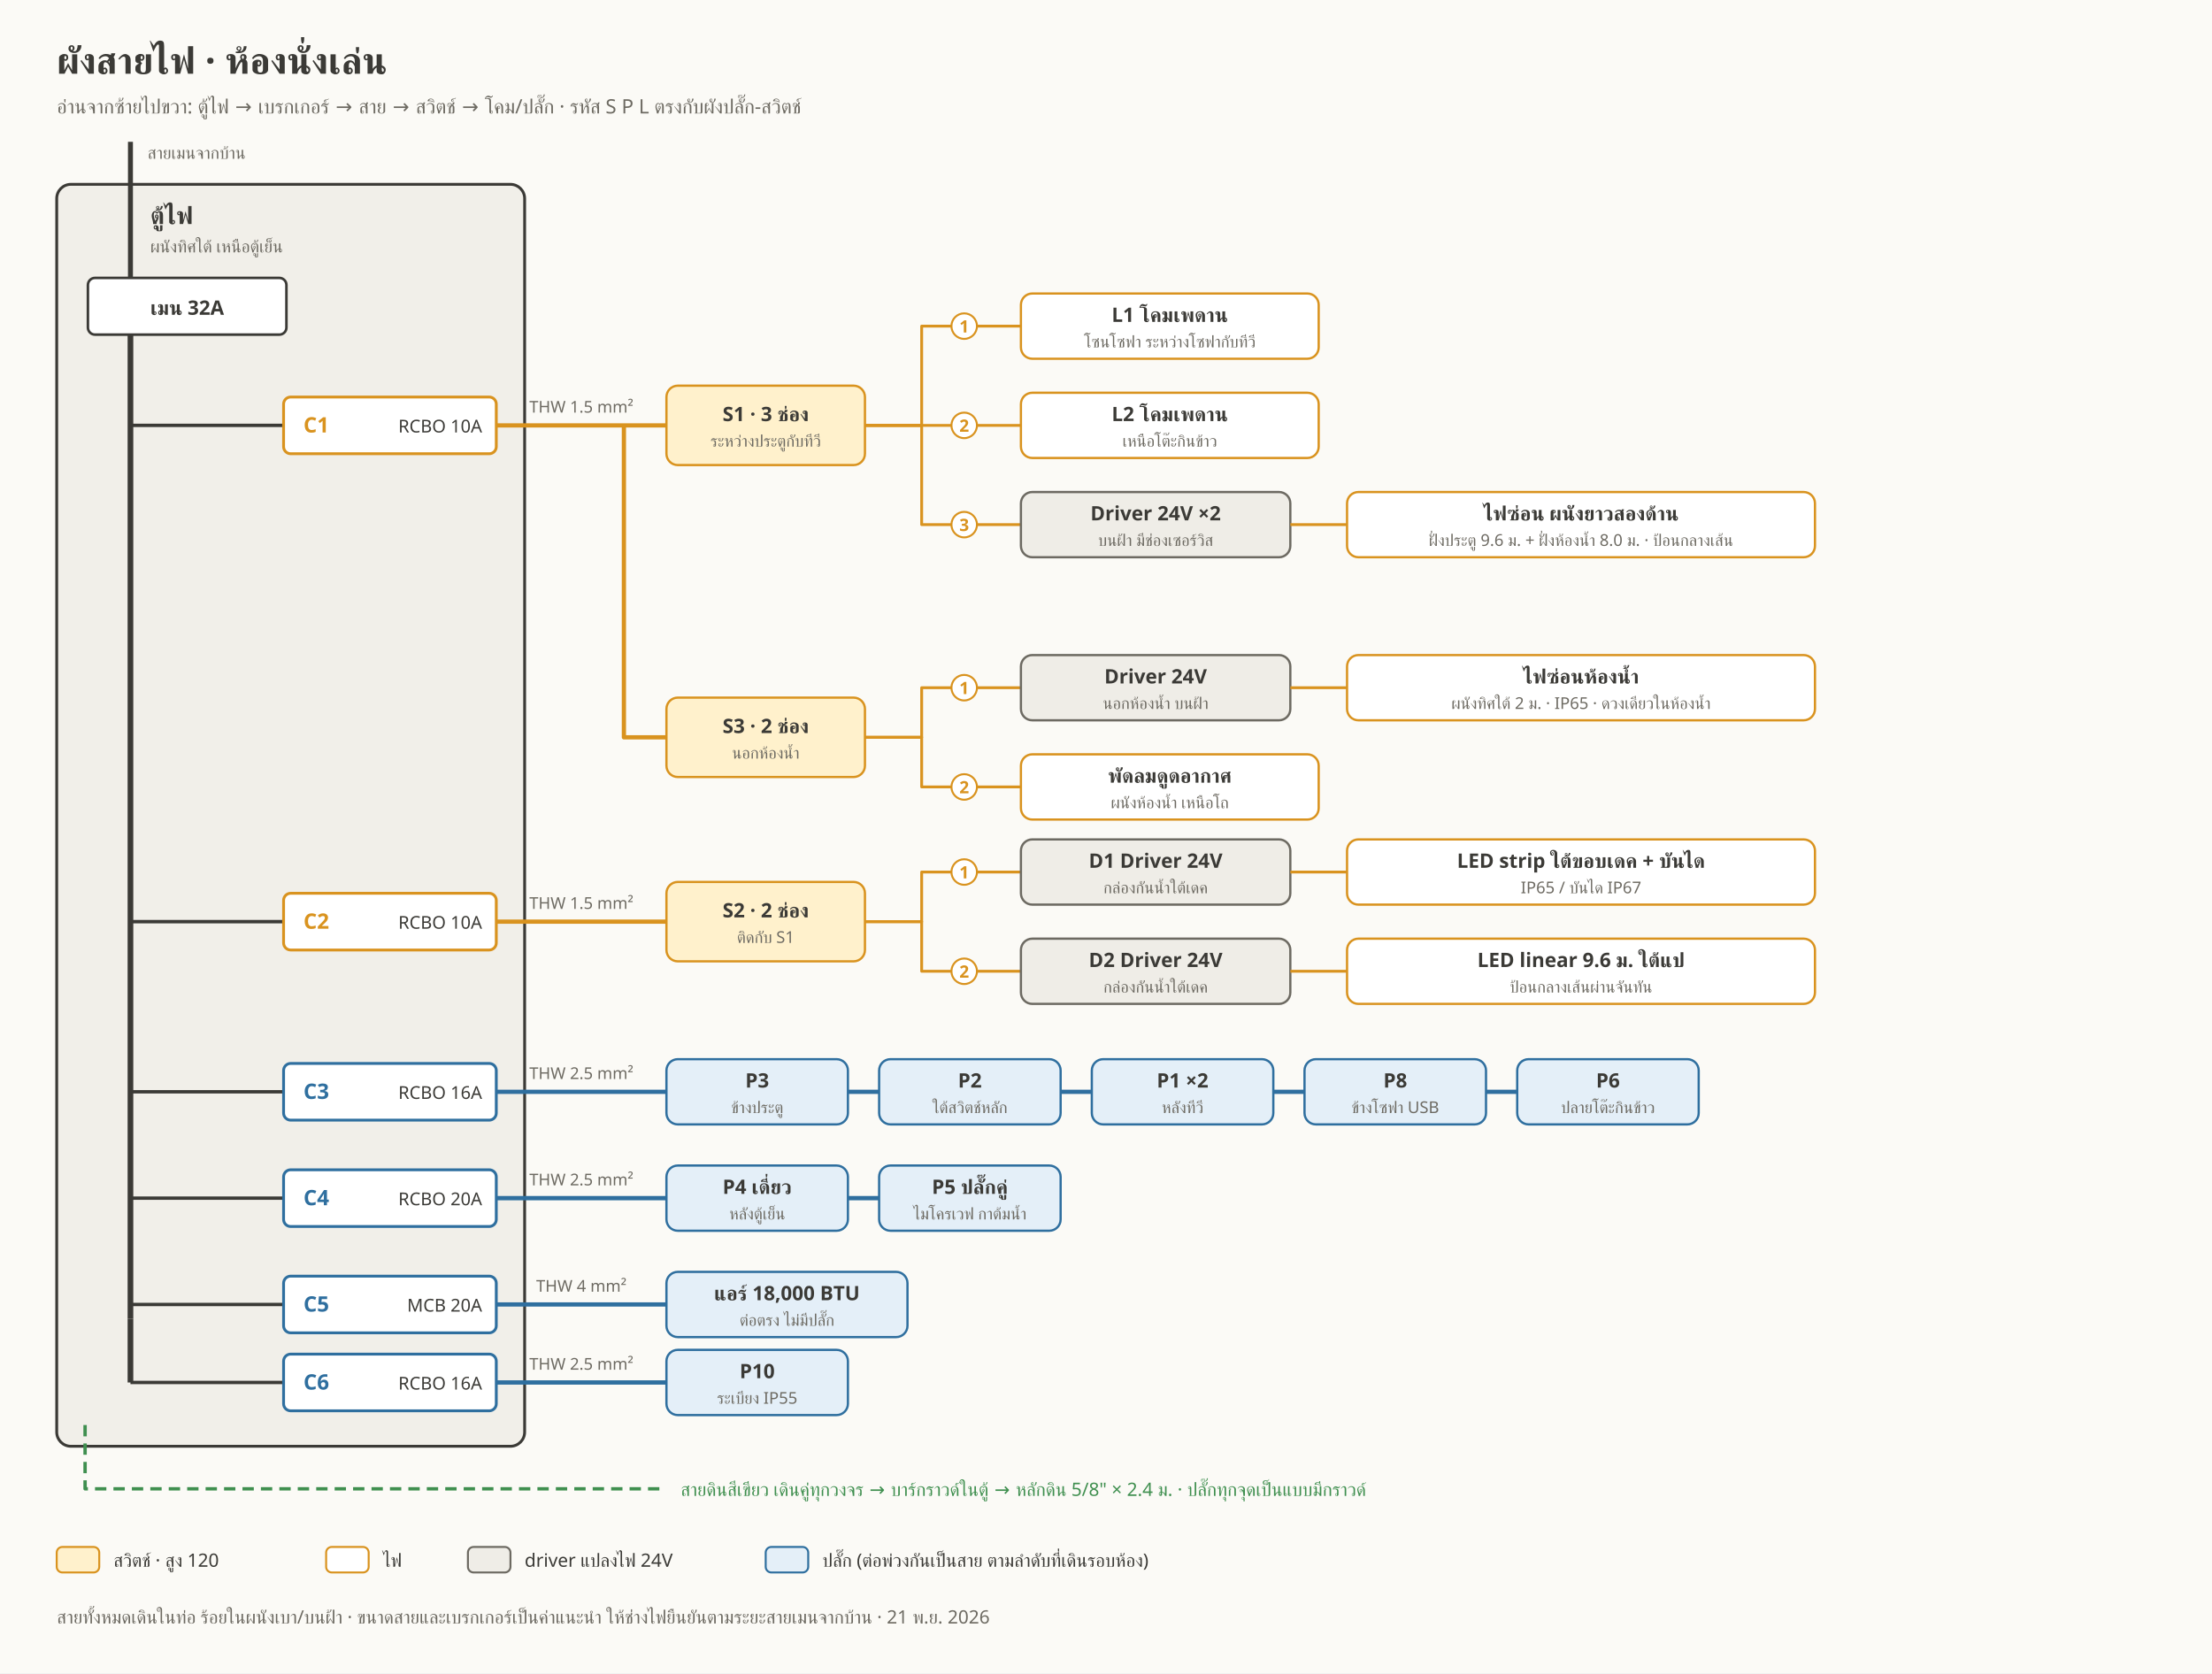
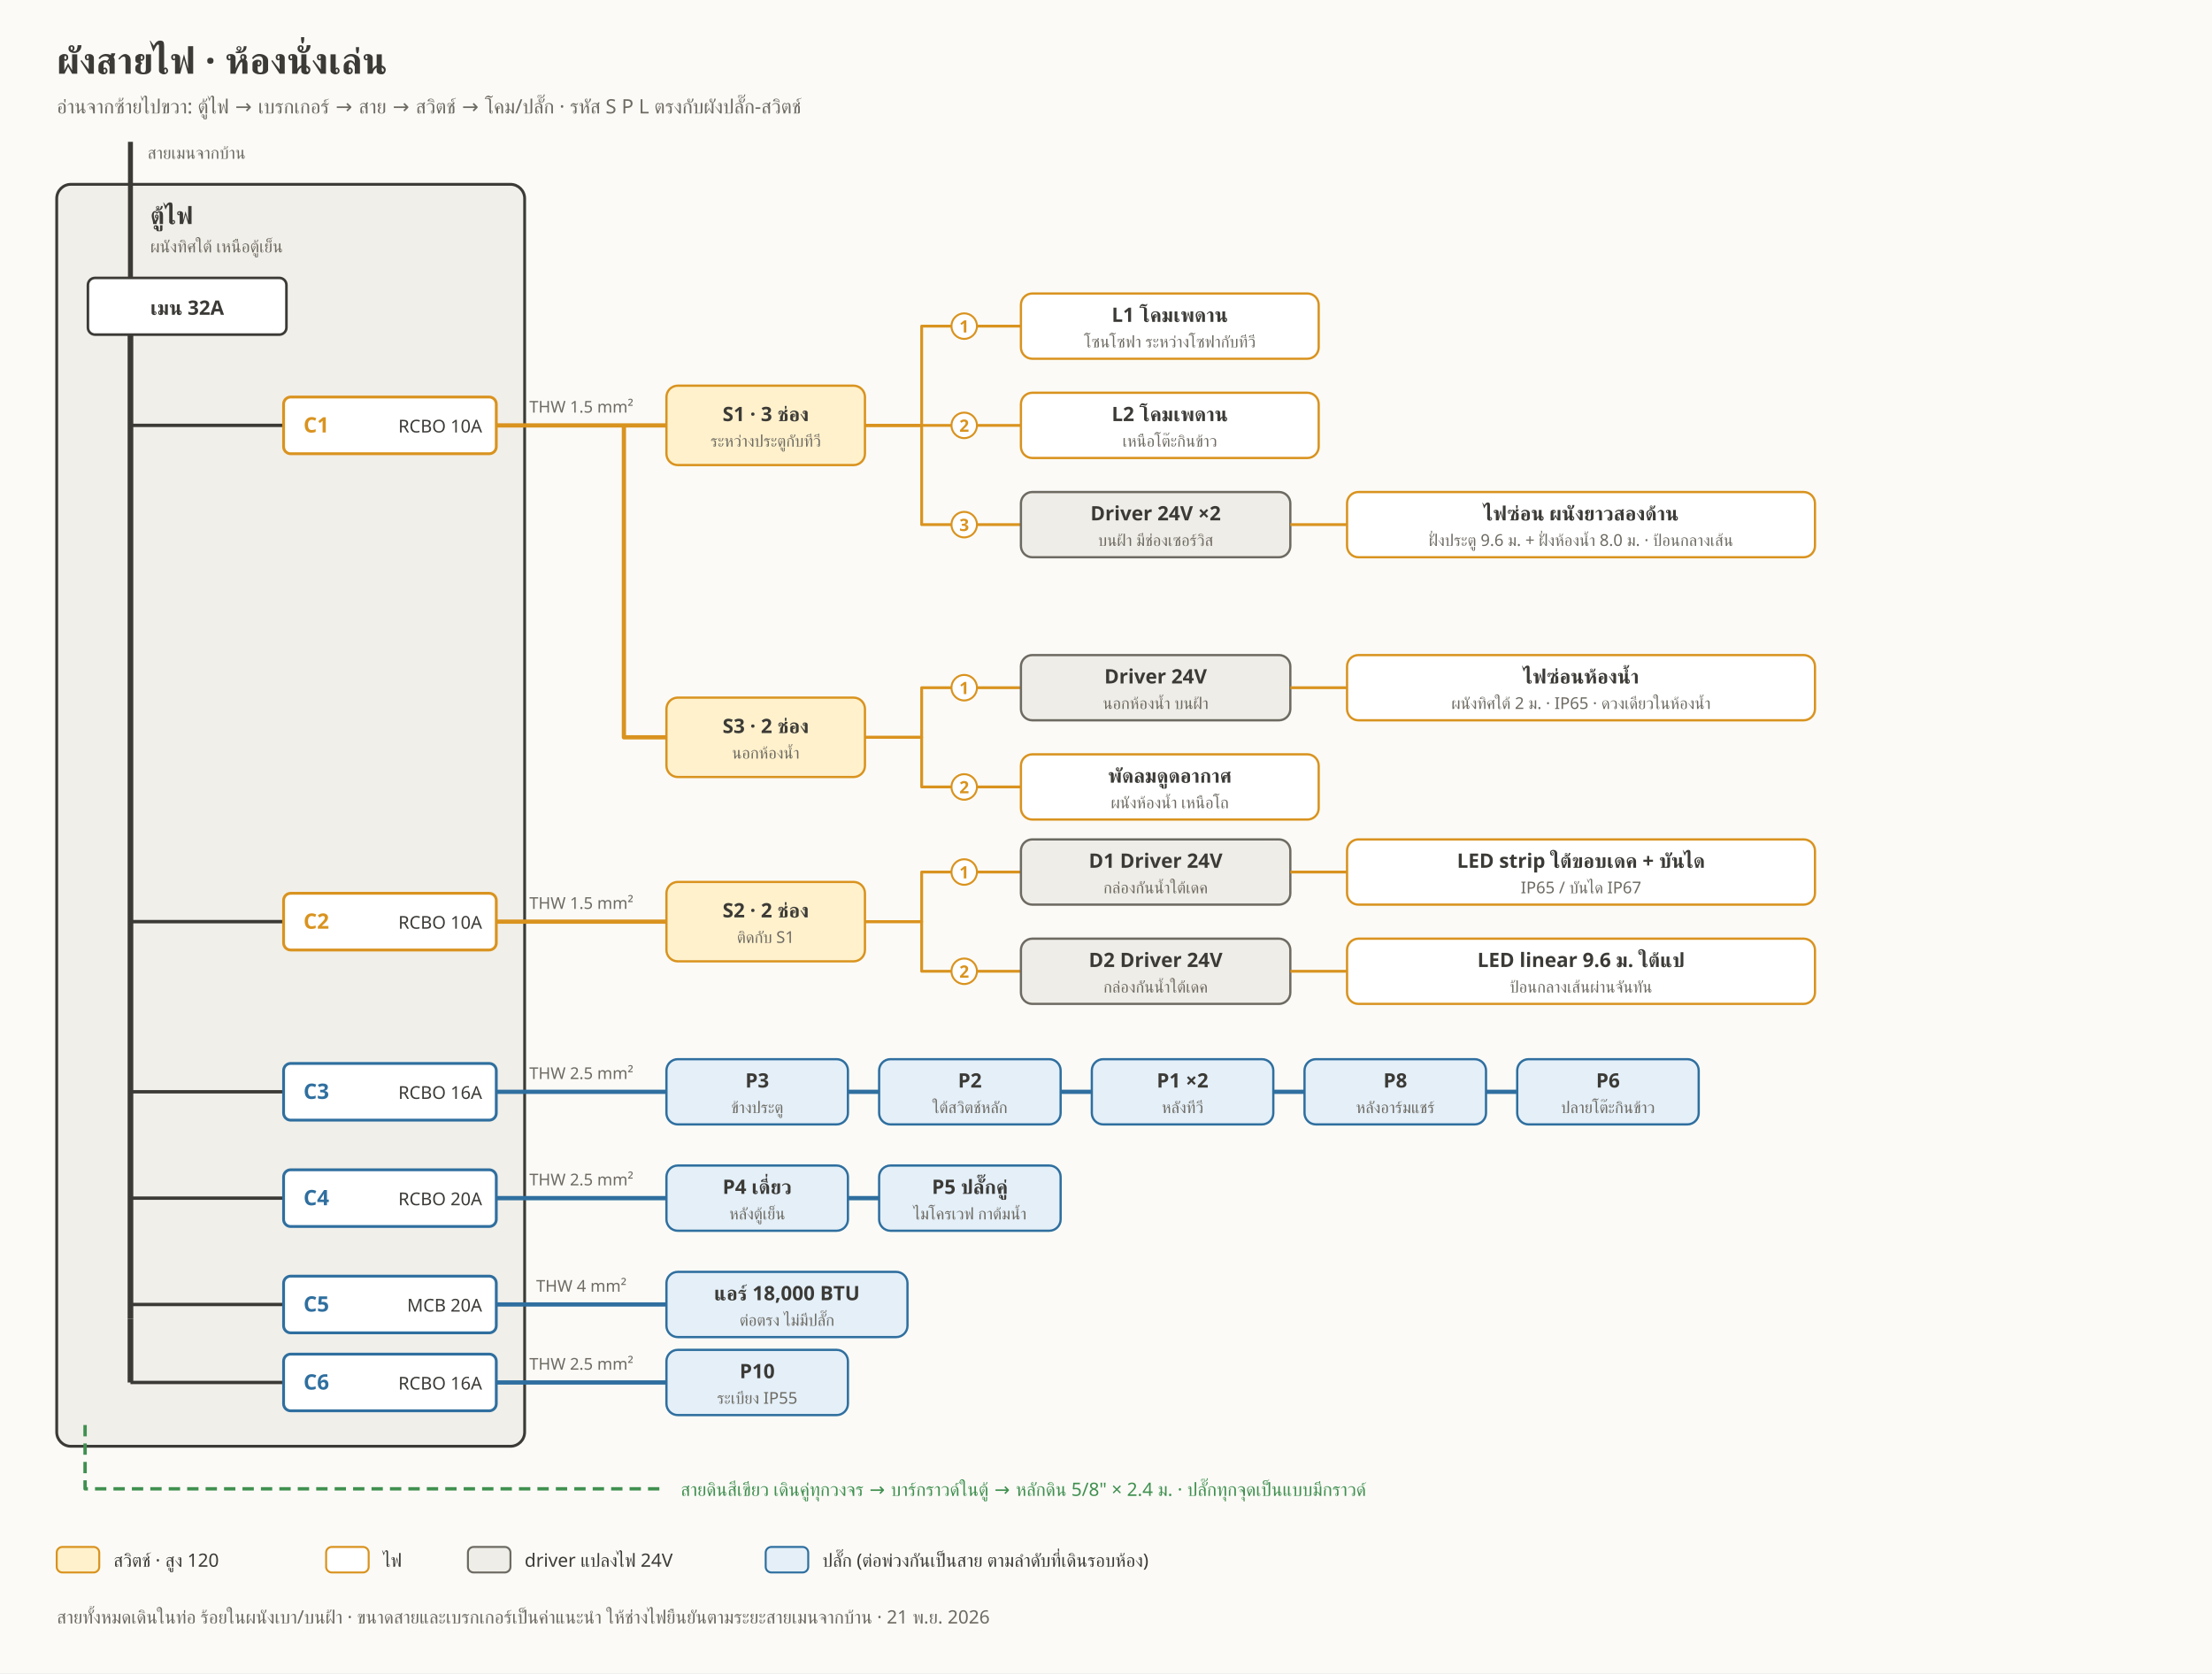
<svg xmlns="http://www.w3.org/2000/svg" viewBox="0 0 1560 1180" width="1560" height="1180" font-family="Leelawadee UI, Tahoma, sans-serif">
  <defs />
  <rect x="0" y="0" width="1560" height="1180" fill="#fbfaf6" />
  <text x="40" y="52" font-size="26" font-weight="600" text-anchor="start" fill="#3b3a36">ผังสายไฟ · ห้องนั่งเล่น</text>
  <text x="40" y="80" font-size="14" font-weight="400" text-anchor="start" fill="#6d6a62">อ่านจากซ้ายไปขวา: ตู้ไฟ → เบรกเกอร์ → สาย → สวิตช์ → โคม/ปลั๊ก · รหัส S P L ตรงกับผังปลั๊ก-สวิตช์</text>
  <rect x="40" y="130" width="330" height="890" rx="10" fill="#f1efe9" stroke="#3b3a36" stroke-width="2" />
  <text x="106" y="158" font-size="17" font-weight="600" text-anchor="start" fill="#3b3a36">ตู้ไฟ</text>
  <text x="106" y="178" font-size="12" font-weight="400" text-anchor="start" fill="#6d6a62">ผนังทิศใต้ เหนือตู้เย็น</text>
  <polyline points="92,100 92,196" fill="none" stroke="#3b3a36" stroke-width="3.5" stroke-linejoin="round" />
  <text x="104" y="112" font-size="12" font-weight="400" text-anchor="start" fill="#6d6a62">สายเมนจากบ้าน</text>
  <rect x="62" y="196" width="140" height="40" rx="5" fill="#fff" stroke="#3b3a36" stroke-width="1.8" />
  <text x="132" y="222" font-size="14" font-weight="600" text-anchor="middle" fill="#3b3a36">เมน 32A</text>
  <polyline points="92,236 92,930" fill="none" stroke="#3b3a36" stroke-width="4" stroke-linejoin="round" />
  <polyline points="92,300 200,300" fill="none" stroke="#3b3a36" stroke-width="2.4" stroke-linejoin="round" />
  <rect x="200" y="280" width="150" height="40" rx="5" fill="#fff" stroke="#d9931f" stroke-width="2" />
  <text x="214" y="305" font-size="15" font-weight="700" text-anchor="start" fill="#d9931f">C1</text>
  <text x="340" y="305" font-size="12.5" font-weight="400" text-anchor="end" fill="#3b3a36">RCBO 10A</text>
  <polyline points="350,300 470,300" fill="none" stroke="#d9931f" stroke-width="3" stroke-linejoin="round" />
  <text x="410" y="291" font-size="11.5" font-weight="400" text-anchor="middle" fill="#6d6a62">THW 1.5 mm²</text>
  <polyline points="440,300 440,520 470,520" fill="none" stroke="#d9931f" stroke-width="3" stroke-linejoin="round" />
  <rect x="470" y="272" width="140" height="56" rx="8" fill="#fff1cc" stroke="#d9931f" stroke-width="1.6" />
  <text x="540" y="297" font-size="14" font-weight="600" text-anchor="middle" fill="#3b3a36">S1 · 3 ช่อง</text>
  <text x="540" y="315" font-size="11.5" font-weight="400" text-anchor="middle" fill="#6d6a62">ระหว่างประตูกับทีวี</text>
  <polyline points="610,300 650,300 650,230 720,230" fill="none" stroke="#d9931f" stroke-width="2" stroke-linejoin="round" />
  <circle cx="680" cy="230" r="9" fill="#fff" stroke="#d9931f" stroke-width="1.4" />
  <text x="680" y="234.5" font-size="12" font-weight="700" text-anchor="middle" fill="#d9931f">1</text>
  <polyline points="610,300 650,300 650,300 720,300" fill="none" stroke="#d9931f" stroke-width="2" stroke-linejoin="round" />
  <circle cx="680" cy="300" r="9" fill="#fff" stroke="#d9931f" stroke-width="1.4" />
  <text x="680" y="304.5" font-size="12" font-weight="700" text-anchor="middle" fill="#d9931f">2</text>
  <polyline points="610,300 650,300 650,370 720,370" fill="none" stroke="#d9931f" stroke-width="2" stroke-linejoin="round" />
  <circle cx="680" cy="370" r="9" fill="#fff" stroke="#d9931f" stroke-width="1.4" />
  <text x="680" y="374.5" font-size="12" font-weight="700" text-anchor="middle" fill="#d9931f">3</text>
  <rect x="720" y="207" width="210" height="46" rx="8" fill="#fff" stroke="#d9931f" stroke-width="1.6" />
  <text x="825" y="227" font-size="14" font-weight="600" text-anchor="middle" fill="#3b3a36">L1 โคมเพดาน</text>
  <text x="825" y="245" font-size="11.5" font-weight="400" text-anchor="middle" fill="#6d6a62">โซนโซฟา ระหว่างโซฟากับทีวี</text>
  <rect x="720" y="277" width="210" height="46" rx="8" fill="#fff" stroke="#d9931f" stroke-width="1.6" />
  <text x="825" y="297" font-size="14" font-weight="600" text-anchor="middle" fill="#3b3a36">L2 โคมเพดาน</text>
  <text x="825" y="315" font-size="11.5" font-weight="400" text-anchor="middle" fill="#6d6a62">เหนือโต๊ะกินข้าว</text>
  <rect x="720" y="347" width="190" height="46" rx="8" fill="#efede7" stroke="#6d6a62" stroke-width="1.6" />
  <text x="815" y="367" font-size="14" font-weight="600" text-anchor="middle" fill="#3b3a36">Driver 24V ×2</text>
  <text x="815" y="385" font-size="11.5" font-weight="400" text-anchor="middle" fill="#6d6a62">บนฝ้า มีช่องเซอร์วิส</text>
  <polyline points="910,370 950,370" fill="none" stroke="#d9931f" stroke-width="2" stroke-linejoin="round" />
  <rect x="950" y="347" width="330" height="46" rx="8" fill="#fff" stroke="#d9931f" stroke-width="1.6" />
  <text x="1115" y="367" font-size="14" font-weight="600" text-anchor="middle" fill="#3b3a36">ไฟซ่อน ผนังยาวสองด้าน</text>
  <text x="1115" y="385" font-size="11.5" font-weight="400" text-anchor="middle" fill="#6d6a62">ฝั่งประตู 9.6 ม. + ฝั่งห้องน้ำ 8.0 ม. · ป้อนกลางเส้น</text>
  <rect x="470" y="492" width="140" height="56" rx="8" fill="#fff1cc" stroke="#d9931f" stroke-width="1.6" />
  <text x="540" y="517" font-size="14" font-weight="600" text-anchor="middle" fill="#3b3a36">S3 · 2 ช่อง</text>
  <text x="540" y="535" font-size="11.5" font-weight="400" text-anchor="middle" fill="#6d6a62">นอกห้องน้ำ</text>
  <polyline points="610,520 650,520 650,485 720,485" fill="none" stroke="#d9931f" stroke-width="2" stroke-linejoin="round" />
  <circle cx="680" cy="485" r="9" fill="#fff" stroke="#d9931f" stroke-width="1.4" />
  <text x="680" y="489.5" font-size="12" font-weight="700" text-anchor="middle" fill="#d9931f">1</text>
  <polyline points="610,520 650,520 650,555 720,555" fill="none" stroke="#d9931f" stroke-width="2" stroke-linejoin="round" />
  <circle cx="680" cy="555" r="9" fill="#fff" stroke="#d9931f" stroke-width="1.4" />
  <text x="680" y="559.5" font-size="12" font-weight="700" text-anchor="middle" fill="#d9931f">2</text>
  <rect x="720" y="462" width="190" height="46" rx="8" fill="#efede7" stroke="#6d6a62" stroke-width="1.6" />
  <text x="815" y="482" font-size="14" font-weight="600" text-anchor="middle" fill="#3b3a36">Driver 24V</text>
  <text x="815" y="500" font-size="11.5" font-weight="400" text-anchor="middle" fill="#6d6a62">นอกห้องน้ำ บนฝ้า</text>
  <polyline points="910,485 950,485" fill="none" stroke="#d9931f" stroke-width="2" stroke-linejoin="round" />
  <rect x="950" y="462" width="330" height="46" rx="8" fill="#fff" stroke="#d9931f" stroke-width="1.6" />
  <text x="1115" y="482" font-size="14" font-weight="600" text-anchor="middle" fill="#3b3a36">ไฟซ่อนห้องน้ำ</text>
  <text x="1115" y="500" font-size="11.5" font-weight="400" text-anchor="middle" fill="#6d6a62">ผนังทิศใต้ 2 ม. · IP65 · ดวงเดียวในห้องน้ำ</text>
  <rect x="720" y="532" width="210" height="46" rx="8" fill="#fff" stroke="#d9931f" stroke-width="1.6" />
  <text x="825" y="552" font-size="14" font-weight="600" text-anchor="middle" fill="#3b3a36">พัดลมดูดอากาศ</text>
  <text x="825" y="570" font-size="11.5" font-weight="400" text-anchor="middle" fill="#6d6a62">ผนังห้องน้ำ เหนือโถ</text>
  <polyline points="92,650 200,650" fill="none" stroke="#3b3a36" stroke-width="2.4" stroke-linejoin="round" />
  <rect x="200" y="630" width="150" height="40" rx="5" fill="#fff" stroke="#d9931f" stroke-width="2" />
  <text x="214" y="655" font-size="15" font-weight="700" text-anchor="start" fill="#d9931f">C2</text>
  <text x="340" y="655" font-size="12.5" font-weight="400" text-anchor="end" fill="#3b3a36">RCBO 10A</text>
  <polyline points="350,650 470,650" fill="none" stroke="#d9931f" stroke-width="3" stroke-linejoin="round" />
  <text x="410" y="641" font-size="11.5" font-weight="400" text-anchor="middle" fill="#6d6a62">THW 1.5 mm²</text>
  <rect x="470" y="622" width="140" height="56" rx="8" fill="#fff1cc" stroke="#d9931f" stroke-width="1.6" />
  <text x="540" y="647" font-size="14" font-weight="600" text-anchor="middle" fill="#3b3a36">S2 · 2 ช่อง</text>
  <text x="540" y="665" font-size="11.5" font-weight="400" text-anchor="middle" fill="#6d6a62">ติดกับ S1</text>
  <polyline points="610,650 650,650 650,615 720,615" fill="none" stroke="#d9931f" stroke-width="2" stroke-linejoin="round" />
  <circle cx="680" cy="615" r="9" fill="#fff" stroke="#d9931f" stroke-width="1.4" />
  <text x="680" y="619.5" font-size="12" font-weight="700" text-anchor="middle" fill="#d9931f">1</text>
  <rect x="720" y="592" width="190" height="46" rx="8" fill="#efede7" stroke="#6d6a62" stroke-width="1.6" />
  <text x="815" y="612" font-size="14" font-weight="600" text-anchor="middle" fill="#3b3a36">D1 Driver 24V</text>
  <text x="815" y="630" font-size="11.5" font-weight="400" text-anchor="middle" fill="#6d6a62">กล่องกันน้ำใต้เดค</text>
  <polyline points="910,615 950,615" fill="none" stroke="#d9931f" stroke-width="2" stroke-linejoin="round" />
  <rect x="950" y="592" width="330" height="46" rx="8" fill="#fff" stroke="#d9931f" stroke-width="1.6" />
  <text x="1115" y="612" font-size="14" font-weight="600" text-anchor="middle" fill="#3b3a36">LED strip ใต้ขอบเดค + บันได</text>
  <text x="1115" y="630" font-size="11.5" font-weight="400" text-anchor="middle" fill="#6d6a62">IP65 / บันได IP67</text>
  <polyline points="610,650 650,650 650,685 720,685" fill="none" stroke="#d9931f" stroke-width="2" stroke-linejoin="round" />
  <circle cx="680" cy="685" r="9" fill="#fff" stroke="#d9931f" stroke-width="1.4" />
  <text x="680" y="689.5" font-size="12" font-weight="700" text-anchor="middle" fill="#d9931f">2</text>
  <rect x="720" y="662" width="190" height="46" rx="8" fill="#efede7" stroke="#6d6a62" stroke-width="1.6" />
  <text x="815" y="682" font-size="14" font-weight="600" text-anchor="middle" fill="#3b3a36">D2 Driver 24V</text>
  <text x="815" y="700" font-size="11.5" font-weight="400" text-anchor="middle" fill="#6d6a62">กล่องกันน้ำใต้เดค</text>
  <polyline points="910,685 950,685" fill="none" stroke="#d9931f" stroke-width="2" stroke-linejoin="round" />
  <rect x="950" y="662" width="330" height="46" rx="8" fill="#fff" stroke="#d9931f" stroke-width="1.6" />
  <text x="1115" y="682" font-size="14" font-weight="600" text-anchor="middle" fill="#3b3a36">LED linear 9.6 ม. ใต้แป</text>
  <text x="1115" y="700" font-size="11.5" font-weight="400" text-anchor="middle" fill="#6d6a62">ป้อนกลางเส้นผ่านจันทัน</text>
  <polyline points="92,770 200,770" fill="none" stroke="#3b3a36" stroke-width="2.4" stroke-linejoin="round" />
  <rect x="200" y="750" width="150" height="40" rx="5" fill="#fff" stroke="#2f6f9f" stroke-width="2" />
  <text x="214" y="775" font-size="15" font-weight="700" text-anchor="start" fill="#2f6f9f">C3</text>
  <text x="340" y="775" font-size="12.5" font-weight="400" text-anchor="end" fill="#3b3a36">RCBO 16A</text>
  <polyline points="350,770 470,770" fill="none" stroke="#2f6f9f" stroke-width="3" stroke-linejoin="round" />
  <text x="410" y="761" font-size="11.5" font-weight="400" text-anchor="middle" fill="#6d6a62">THW 2.5 mm²</text>
  <rect x="470" y="747" width="128" height="46" rx="8" fill="#e4eff8" stroke="#2f6f9f" stroke-width="1.6" />
  <text x="534" y="767" font-size="14" font-weight="600" text-anchor="middle" fill="#3b3a36">P3</text>
  <text x="534" y="785" font-size="11.5" font-weight="400" text-anchor="middle" fill="#6d6a62">ข้างประตู</text>
  <polyline points="598,770 620,770" fill="none" stroke="#2f6f9f" stroke-width="3" stroke-linejoin="round" />
  <rect x="620" y="747" width="128" height="46" rx="8" fill="#e4eff8" stroke="#2f6f9f" stroke-width="1.6" />
  <text x="684" y="767" font-size="14" font-weight="600" text-anchor="middle" fill="#3b3a36">P2</text>
  <text x="684" y="785" font-size="11.5" font-weight="400" text-anchor="middle" fill="#6d6a62">ใต้สวิตช์หลัก</text>
  <polyline points="748,770 770,770" fill="none" stroke="#2f6f9f" stroke-width="3" stroke-linejoin="round" />
  <rect x="770" y="747" width="128" height="46" rx="8" fill="#e4eff8" stroke="#2f6f9f" stroke-width="1.6" />
  <text x="834" y="767" font-size="14" font-weight="600" text-anchor="middle" fill="#3b3a36">P1 ×2</text>
  <text x="834" y="785" font-size="11.5" font-weight="400" text-anchor="middle" fill="#6d6a62">หลังทีวี</text>
  <polyline points="898,770 920,770" fill="none" stroke="#2f6f9f" stroke-width="3" stroke-linejoin="round" />
  <rect x="920" y="747" width="128" height="46" rx="8" fill="#e4eff8" stroke="#2f6f9f" stroke-width="1.6" />
  <text x="984" y="767" font-size="14" font-weight="600" text-anchor="middle" fill="#3b3a36">P8</text>
-   <text x="984" y="785" font-size="11.5" font-weight="400" text-anchor="middle" fill="#6d6a62">ข้างโซฟา USB</text>
+   <text x="984" y="785" font-size="11.5" font-weight="400" text-anchor="middle" fill="#6d6a62">หลังอาร์มแชร์</text>
  <polyline points="1048,770 1070,770" fill="none" stroke="#2f6f9f" stroke-width="3" stroke-linejoin="round" />
  <rect x="1070" y="747" width="128" height="46" rx="8" fill="#e4eff8" stroke="#2f6f9f" stroke-width="1.6" />
  <text x="1134" y="767" font-size="14" font-weight="600" text-anchor="middle" fill="#3b3a36">P6</text>
  <text x="1134" y="785" font-size="11.5" font-weight="400" text-anchor="middle" fill="#6d6a62">ปลายโต๊ะกินข้าว</text>
  <polyline points="92,845 200,845" fill="none" stroke="#3b3a36" stroke-width="2.4" stroke-linejoin="round" />
  <rect x="200" y="825" width="150" height="40" rx="5" fill="#fff" stroke="#2f6f9f" stroke-width="2" />
  <text x="214" y="850" font-size="15" font-weight="700" text-anchor="start" fill="#2f6f9f">C4</text>
  <text x="340" y="850" font-size="12.5" font-weight="400" text-anchor="end" fill="#3b3a36">RCBO 20A</text>
  <polyline points="350,845 470,845" fill="none" stroke="#2f6f9f" stroke-width="3" stroke-linejoin="round" />
  <text x="410" y="836" font-size="11.5" font-weight="400" text-anchor="middle" fill="#6d6a62">THW 2.5 mm²</text>
  <rect x="470" y="822" width="128" height="46" rx="8" fill="#e4eff8" stroke="#2f6f9f" stroke-width="1.6" />
  <text x="534" y="842" font-size="14" font-weight="600" text-anchor="middle" fill="#3b3a36">P4 เดี่ยว</text>
  <text x="534" y="860" font-size="11.5" font-weight="400" text-anchor="middle" fill="#6d6a62">หลังตู้เย็น</text>
  <polyline points="598,845 620,845" fill="none" stroke="#2f6f9f" stroke-width="3" stroke-linejoin="round" />
  <rect x="620" y="822" width="128" height="46" rx="8" fill="#e4eff8" stroke="#2f6f9f" stroke-width="1.6" />
  <text x="684" y="842" font-size="14" font-weight="600" text-anchor="middle" fill="#3b3a36">P5 ปลั๊กคู่</text>
  <text x="684" y="860" font-size="11.5" font-weight="400" text-anchor="middle" fill="#6d6a62">ไมโครเวฟ กาต้มน้ำ</text>
  <polyline points="92,920 200,920" fill="none" stroke="#3b3a36" stroke-width="2.4" stroke-linejoin="round" />
  <rect x="200" y="900" width="150" height="40" rx="5" fill="#fff" stroke="#2f6f9f" stroke-width="2" />
  <text x="214" y="925" font-size="15" font-weight="700" text-anchor="start" fill="#2f6f9f">C5</text>
  <text x="340" y="925" font-size="12.5" font-weight="400" text-anchor="end" fill="#3b3a36">MCB 20A</text>
  <polyline points="350,920 470,920" fill="none" stroke="#2f6f9f" stroke-width="3" stroke-linejoin="round" />
  <text x="410" y="911" font-size="11.5" font-weight="400" text-anchor="middle" fill="#6d6a62">THW 4 mm²</text>
  <rect x="470" y="897" width="170" height="46" rx="8" fill="#e4eff8" stroke="#2f6f9f" stroke-width="1.6" />
  <text x="555" y="917" font-size="14" font-weight="600" text-anchor="middle" fill="#3b3a36">แอร์ 18,000 BTU</text>
  <text x="555" y="935" font-size="11.5" font-weight="400" text-anchor="middle" fill="#6d6a62">ต่อตรง ไม่มีปลั๊ก</text>
  <polyline points="92,930 92,975" fill="none" stroke="#3b3a36" stroke-width="4" stroke-linejoin="round" />
  <polyline points="92,975 200,975" fill="none" stroke="#3b3a36" stroke-width="2.4" stroke-linejoin="round" />
  <rect x="200" y="955" width="150" height="40" rx="5" fill="#fff" stroke="#2f6f9f" stroke-width="2" />
  <text x="214" y="980" font-size="15" font-weight="700" text-anchor="start" fill="#2f6f9f">C6</text>
  <text x="340" y="980" font-size="12.5" font-weight="400" text-anchor="end" fill="#3b3a36">RCBO 16A</text>
  <polyline points="350,975 470,975" fill="none" stroke="#2f6f9f" stroke-width="3" stroke-linejoin="round" />
  <text x="410" y="966" font-size="11.5" font-weight="400" text-anchor="middle" fill="#6d6a62">THW 2.5 mm²</text>
  <rect x="470" y="952" width="128" height="46" rx="8" fill="#e4eff8" stroke="#2f6f9f" stroke-width="1.6" />
  <text x="534" y="972" font-size="14" font-weight="600" text-anchor="middle" fill="#3b3a36">P10</text>
  <text x="534" y="990" font-size="11.5" font-weight="400" text-anchor="middle" fill="#6d6a62">ระเบียง IP55</text>
  <polyline points="60,1005 60,1050 470,1050" fill="none" stroke="#3f8f4f" stroke-width="2.4" stroke-linejoin="round" stroke-dasharray="8 5" />
  <text x="480" y="1055" font-size="13" font-weight="400" text-anchor="start" fill="#3f8f4f">สายดินสีเขียว เดินคู่ทุกวงจร → บาร์กราวด์ในตู้ → หลักดิน 5/8" × 2.4 ม. · ปลั๊กทุกจุดเป็นแบบมีกราวด์</text>
  <rect x="40" y="1091" width="30" height="18" rx="4" fill="#fff1cc" stroke="#d9931f" stroke-width="1.4" />
  <text x="80" y="1105" font-size="13" font-weight="400" text-anchor="start" fill="#3b3a36">สวิตช์ · สูง 120</text>
  <rect x="230" y="1091" width="30" height="18" rx="4" fill="#fff" stroke="#d9931f" stroke-width="1.4" />
  <text x="270" y="1105" font-size="13" font-weight="400" text-anchor="start" fill="#3b3a36">ไฟ</text>
  <rect x="330" y="1091" width="30" height="18" rx="4" fill="#efede7" stroke="#6d6a62" stroke-width="1.4" />
  <text x="370" y="1105" font-size="13" font-weight="400" text-anchor="start" fill="#3b3a36">driver แปลงไฟ 24V</text>
  <rect x="540" y="1091" width="30" height="18" rx="4" fill="#e4eff8" stroke="#2f6f9f" stroke-width="1.4" />
  <text x="580" y="1105" font-size="13" font-weight="400" text-anchor="start" fill="#3b3a36">ปลั๊ก (ต่อพ่วงกันเป็นสาย ตามลำดับที่เดินรอบห้อง)</text>
  <text x="40" y="1145" font-size="13" font-weight="400" text-anchor="start" fill="#6d6a62">สายทั้งหมดเดินในท่อ ร้อยในผนังเบา/บนฝ้า · ขนาดสายและเบรกเกอร์เป็นค่าแนะนำ ให้ช่างไฟยืนยันตามระยะสายเมนจากบ้าน · 21 พ.ย. 2026</text>
</svg>
